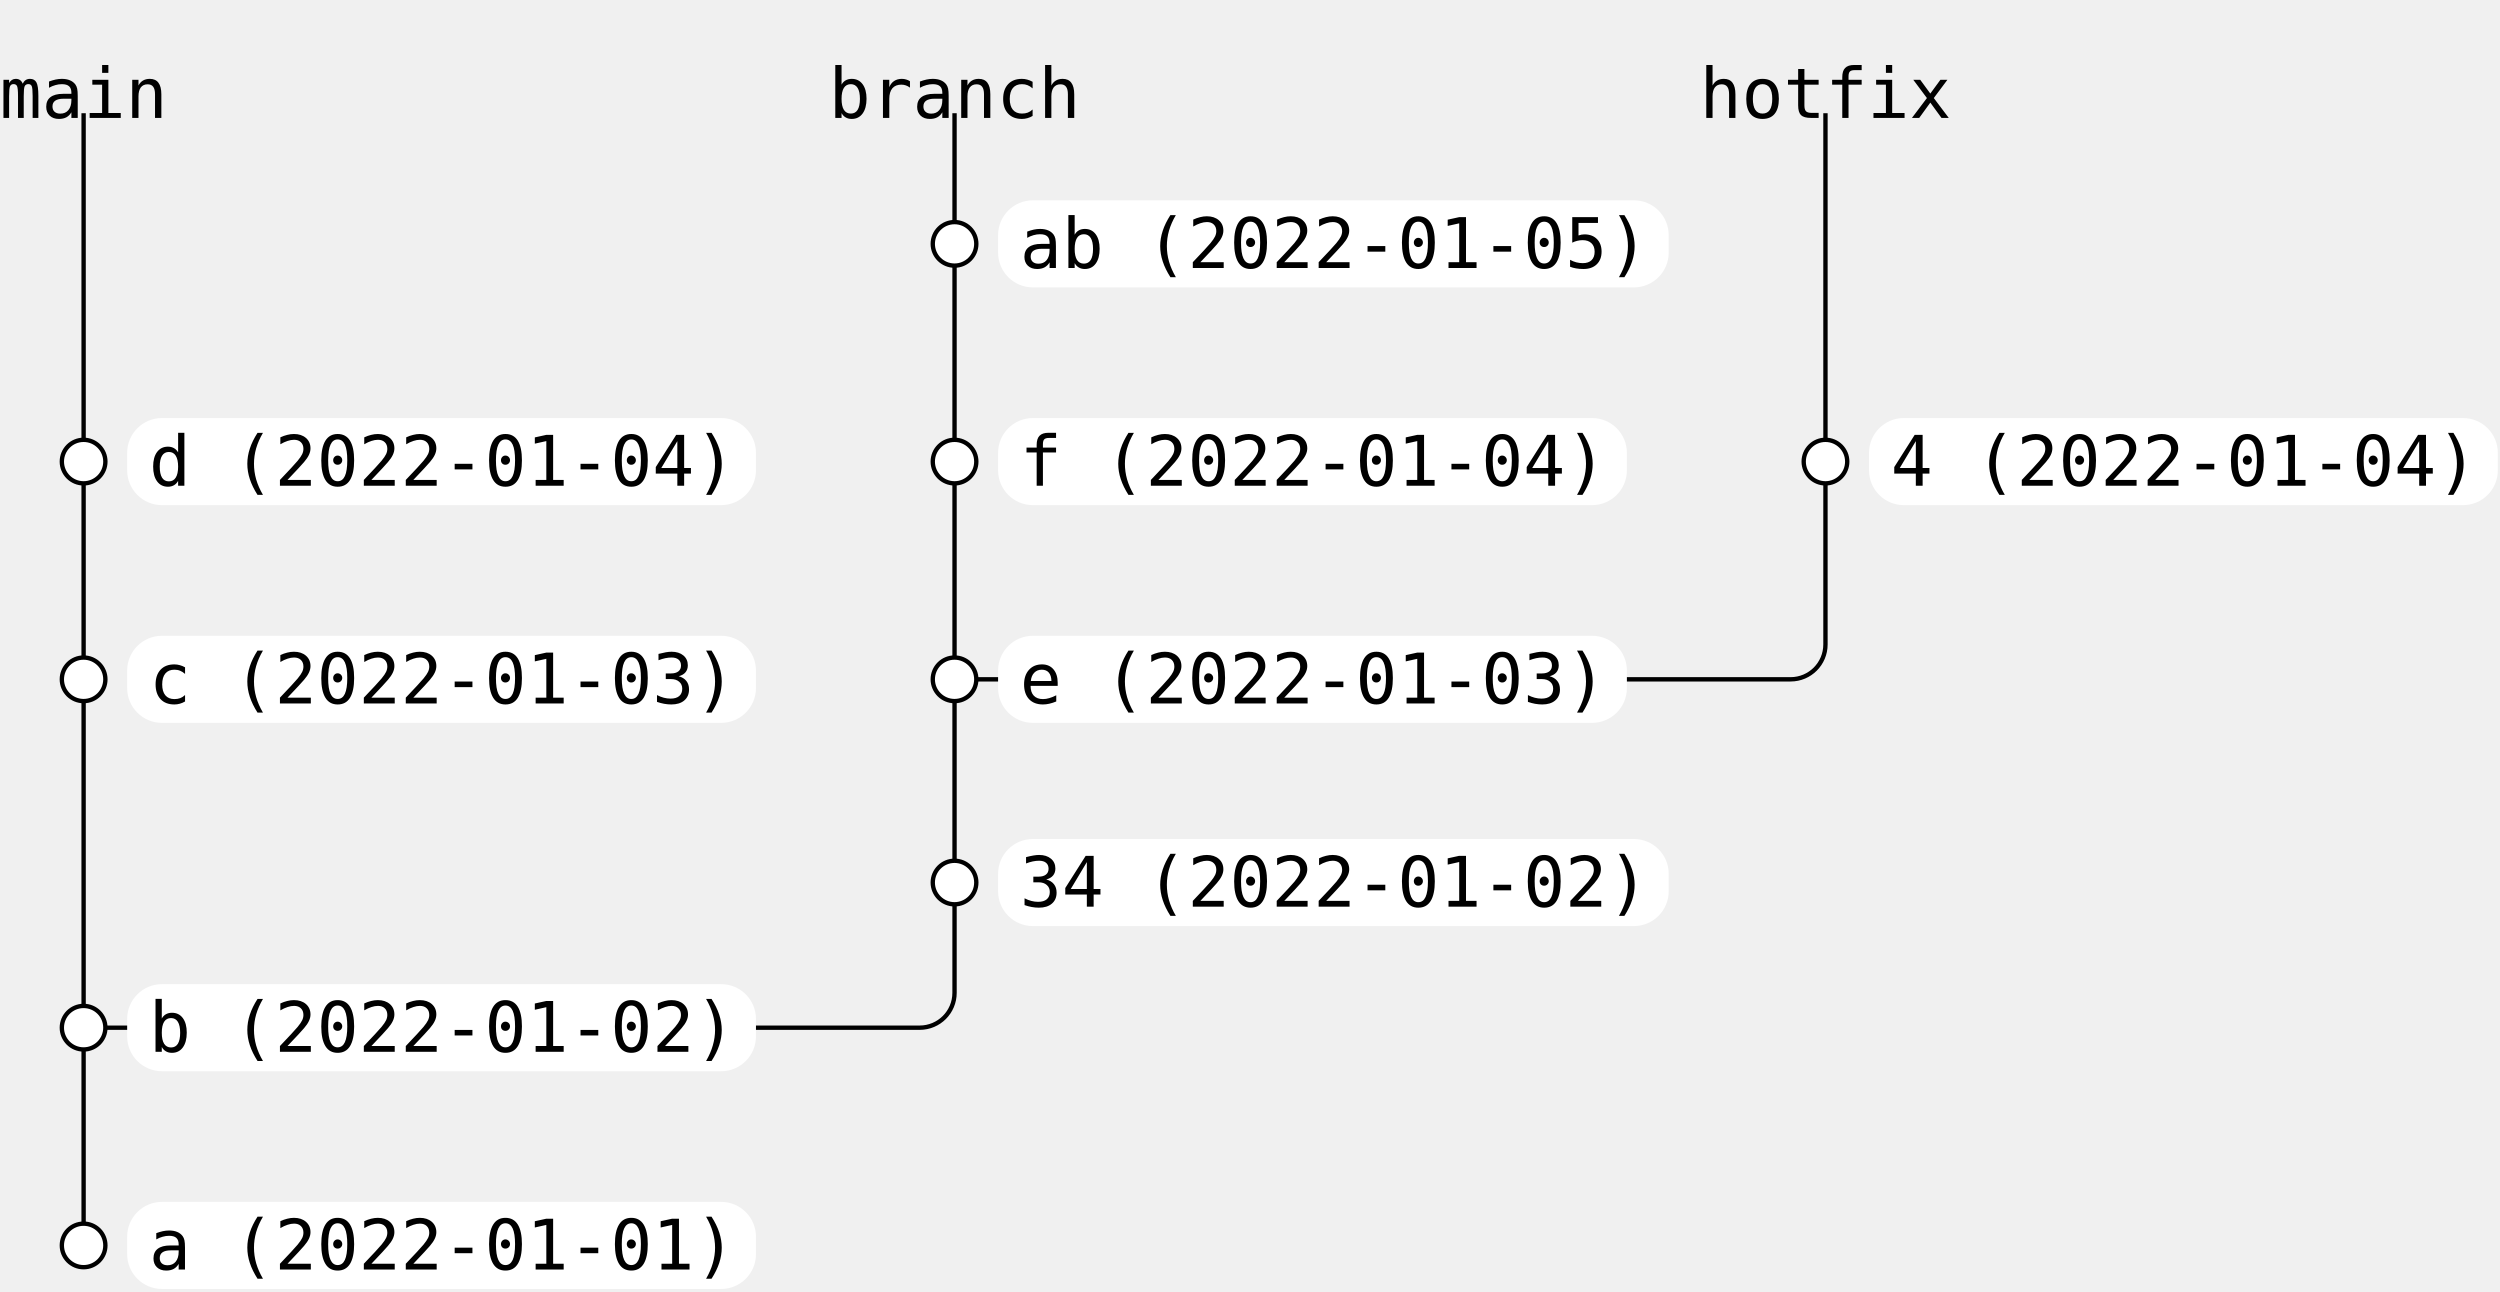
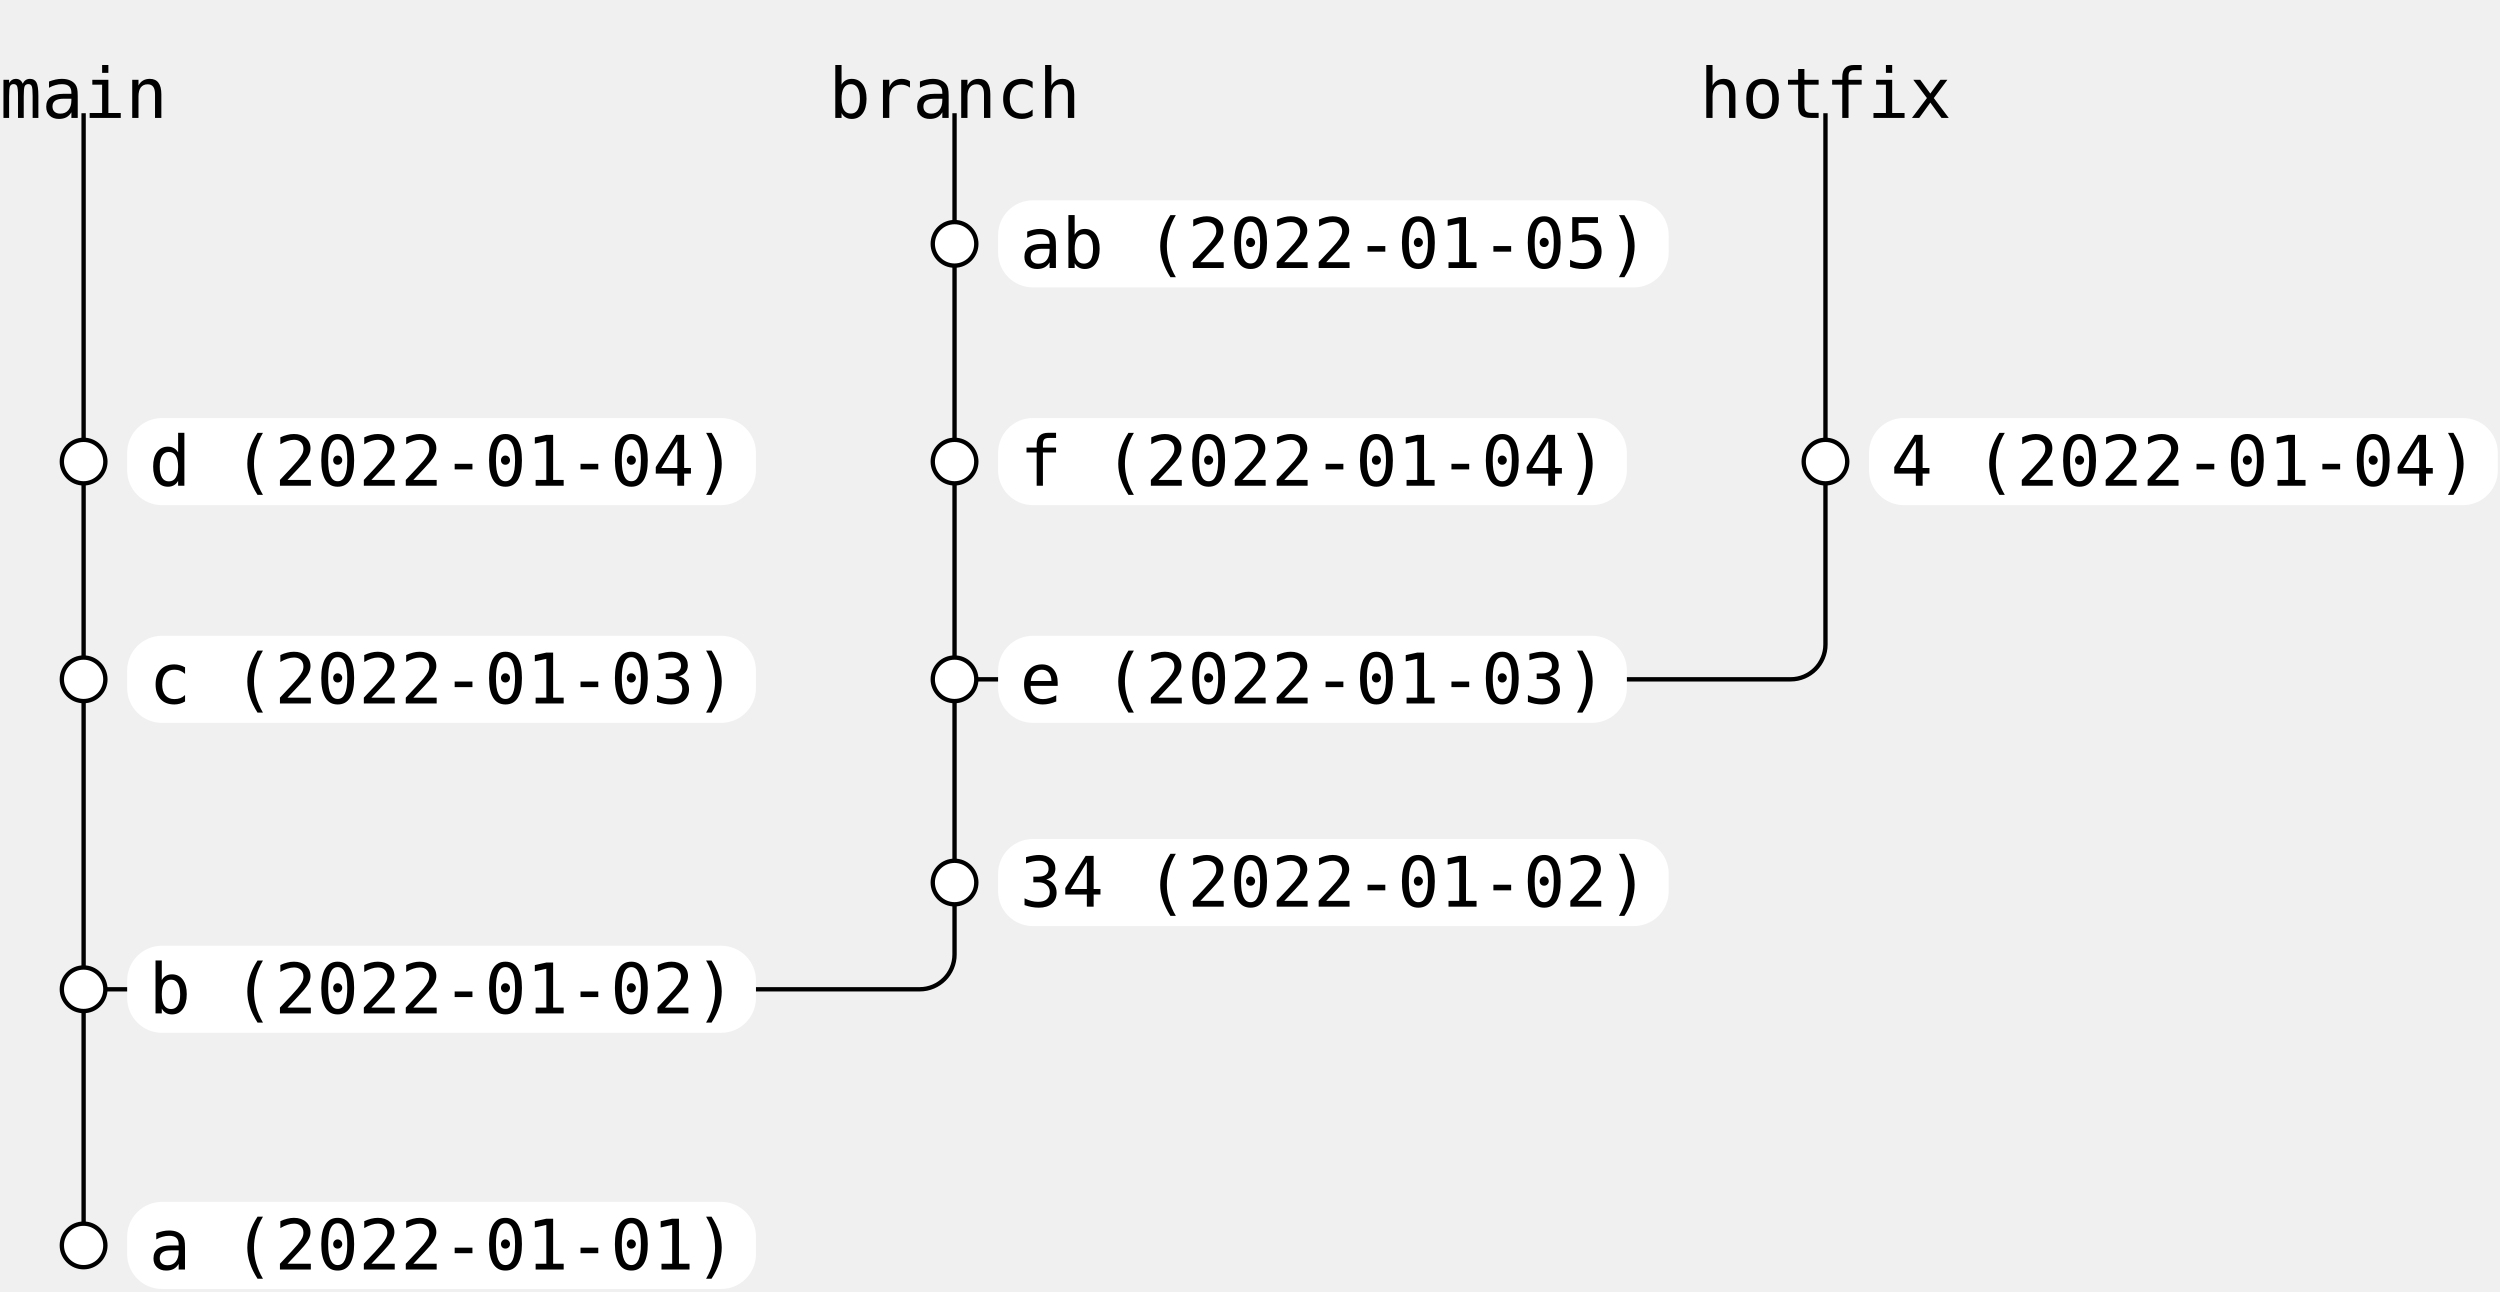
<svg xmlns="http://www.w3.org/2000/svg" width="574.1" height="296.5" viewBox="-19.20 -26.00 574.10 296.50">
  <g>
    <path d="M 200.00 0.00 L 200.00 30.00" stroke="black" stroke-width="1px" fill="transparent" />
    <path d="M 0.00 0.00 L 0.00 80.00" stroke="black" stroke-width="1px" fill="transparent" />
    <path d="M 200.00 30.00 L 200.00 80.00" stroke="black" stroke-width="1px" fill="transparent" />
    <path d="M 400.00 0.00 L 400.00 80.00" stroke="black" stroke-width="1px" fill="transparent" />
    <path d="M 0.00 80.00 L 0.00 130.00" stroke="black" stroke-width="1px" fill="transparent" />
    <path d="M 200.00 80.00 L 200.00 130.00" stroke="black" stroke-width="1px" fill="transparent" />
    <path d="M 200.00 130.00 L 200.00 176.67" stroke="black" stroke-width="1px" fill="transparent" />
-     <path d="M 0.00 130.00 L 0.00 210.00" stroke="black" stroke-width="1px" fill="transparent" />
-     <path d="M 0.00 210.00 L 0.00 260.00" stroke="black" stroke-width="1px" fill="transparent" />
-     <path d="M 0.00 210.00 L 192.00 210.00 A 8.00 8.00 0 0 0 200.00 202.00 L 200.00 176.67" stroke="black" stroke-width="1px" fill="transparent" />
+     <path d="M 0.00 130.00 L 0.00 201.18" stroke="black" stroke-width="1px" fill="transparent" />
+     <path d="M 0.00 201.18 L 0.00 260.00" stroke="black" stroke-width="1px" fill="transparent" />
+     <path d="M 0.00 201.18 L 192.00 201.18 A 8.00 8.00 0 0 0 200.00 193.18 L 200.00 176.67" stroke="black" stroke-width="1px" fill="transparent" />
    <path d="M 200.00 130.00 L 392.00 130.00 A 8.00 8.00 0 0 0 400.00 122.00 L 400.00 80.00" stroke="black" stroke-width="1px" fill="transparent" />
  </g>
  <g transform="translate(0.0, -10.0)">
    <text x="0" y="0" text-anchor="middle" dominant-baseline="text-top" font-family="monospace" font-size="16.0" font-weight="normal">main</text>
  </g>
  <g transform="translate(200.0, -10.0)">
    <text x="0" y="0" text-anchor="middle" dominant-baseline="text-top" font-family="monospace" font-size="16.0" font-weight="normal">branch</text>
  </g>
  <g transform="translate(400.0, -10.0)">
    <text x="0" y="0" text-anchor="middle" dominant-baseline="text-top" font-family="monospace" font-size="16.0" font-weight="normal">hotfix</text>
  </g>
  <g transform="translate(200.0, 30.0)">
    <circle cx="0" cy="0" r="5" stroke="black" stroke-width="1px" fill="white" />
  </g>
  <g transform="translate(200.0, 30.0)">
    <g>
      <rect x="10" y="-10.0" width="154.0" height="20.0" stroke="transparent" stroke-width="1px" fill="white" rx="8" ry="8" />
      <text x="15" y="0" text-anchor="start" dominant-baseline="central" font-family="monospace" font-size="16.0" font-weight="normal">ab (2022-01-05)</text>
    </g>
  </g>
  <g transform="translate(0.0, 80.0)">
    <circle cx="0" cy="0" r="5" stroke="black" stroke-width="1px" fill="white" />
  </g>
  <g transform="translate(0.0, 80.0)">
    <g>
      <rect x="10" y="-10.0" width="144.4" height="20.0" stroke="transparent" stroke-width="1px" fill="white" rx="8" ry="8" />
      <text x="15" y="0" text-anchor="start" dominant-baseline="central" font-family="monospace" font-size="16.0" font-weight="normal">d (2022-01-04)</text>
    </g>
  </g>
  <g transform="translate(200.0, 80.0)">
    <circle cx="0" cy="0" r="5" stroke="black" stroke-width="1px" fill="white" />
  </g>
  <g transform="translate(200.0, 80.0)">
    <g>
      <rect x="10" y="-10.0" width="144.4" height="20.0" stroke="transparent" stroke-width="1px" fill="white" rx="8" ry="8" />
      <text x="15" y="0" text-anchor="start" dominant-baseline="central" font-family="monospace" font-size="16.0" font-weight="normal">f (2022-01-04)</text>
    </g>
  </g>
  <g transform="translate(400.0, 80.0)">
    <circle cx="0" cy="0" r="5" stroke="black" stroke-width="1px" fill="white" />
  </g>
  <g transform="translate(400.0, 80.0)">
    <g>
      <rect x="10" y="-10.0" width="144.4" height="20.0" stroke="transparent" stroke-width="1px" fill="white" rx="8" ry="8" />
      <text x="15" y="0" text-anchor="start" dominant-baseline="central" font-family="monospace" font-size="16.0" font-weight="normal">4 (2022-01-04)</text>
    </g>
  </g>
  <g transform="translate(0.0, 130.0)">
    <circle cx="0" cy="0" r="5" stroke="black" stroke-width="1px" fill="white" />
  </g>
  <g transform="translate(0.0, 130.0)">
    <g>
      <rect x="10" y="-10.0" width="144.4" height="20.0" stroke="transparent" stroke-width="1px" fill="white" rx="8" ry="8" />
      <text x="15" y="0" text-anchor="start" dominant-baseline="central" font-family="monospace" font-size="16.0" font-weight="normal">c (2022-01-03)</text>
    </g>
  </g>
  <g transform="translate(200.0, 130.0)">
    <circle cx="0" cy="0" r="5" stroke="black" stroke-width="1px" fill="white" />
  </g>
  <g transform="translate(200.0, 130.0)">
    <g>
      <rect x="10" y="-10.0" width="144.4" height="20.0" stroke="transparent" stroke-width="1px" fill="white" rx="8" ry="8" />
      <text x="15" y="0" text-anchor="start" dominant-baseline="central" font-family="monospace" font-size="16.0" font-weight="normal">e (2022-01-03)</text>
    </g>
  </g>
  <g transform="translate(200.0, 176.6667)">
    <circle cx="0" cy="0" r="5" stroke="black" stroke-width="1px" fill="white" />
  </g>
  <g transform="translate(200.0, 176.6667)">
    <g>
      <rect x="10" y="-10.0" width="154.0" height="20.0" stroke="transparent" stroke-width="1px" fill="white" rx="8" ry="8" />
      <text x="15" y="0" text-anchor="start" dominant-baseline="central" font-family="monospace" font-size="16.0" font-weight="normal">34 (2022-01-02)</text>
    </g>
  </g>
-   <g transform="translate(0.0, 210)">
+   <g transform="translate(0.0, 201.1765)">
    <circle cx="0" cy="0" r="5" stroke="black" stroke-width="1px" fill="white" />
  </g>
-   <g transform="translate(0.0, 210)">
+   <g transform="translate(0.0, 201.1765)">
    <g>
      <rect x="10" y="-10.0" width="144.4" height="20.0" stroke="transparent" stroke-width="1px" fill="white" rx="8" ry="8" />
      <text x="15" y="0" text-anchor="start" dominant-baseline="central" font-family="monospace" font-size="16.0" font-weight="normal">b (2022-01-02)</text>
    </g>
  </g>
  <g transform="translate(0.0, 260.0)">
    <circle cx="0" cy="0" r="5" stroke="black" stroke-width="1px" fill="white" />
  </g>
  <g transform="translate(0.0, 260.0)">
    <g>
      <rect x="10" y="-10.0" width="144.4" height="20.0" stroke="transparent" stroke-width="1px" fill="white" rx="8" ry="8" />
      <text x="15" y="0" text-anchor="start" dominant-baseline="central" font-family="monospace" font-size="16.0" font-weight="normal">a (2022-01-01)</text>
    </g>
  </g>
</svg>
